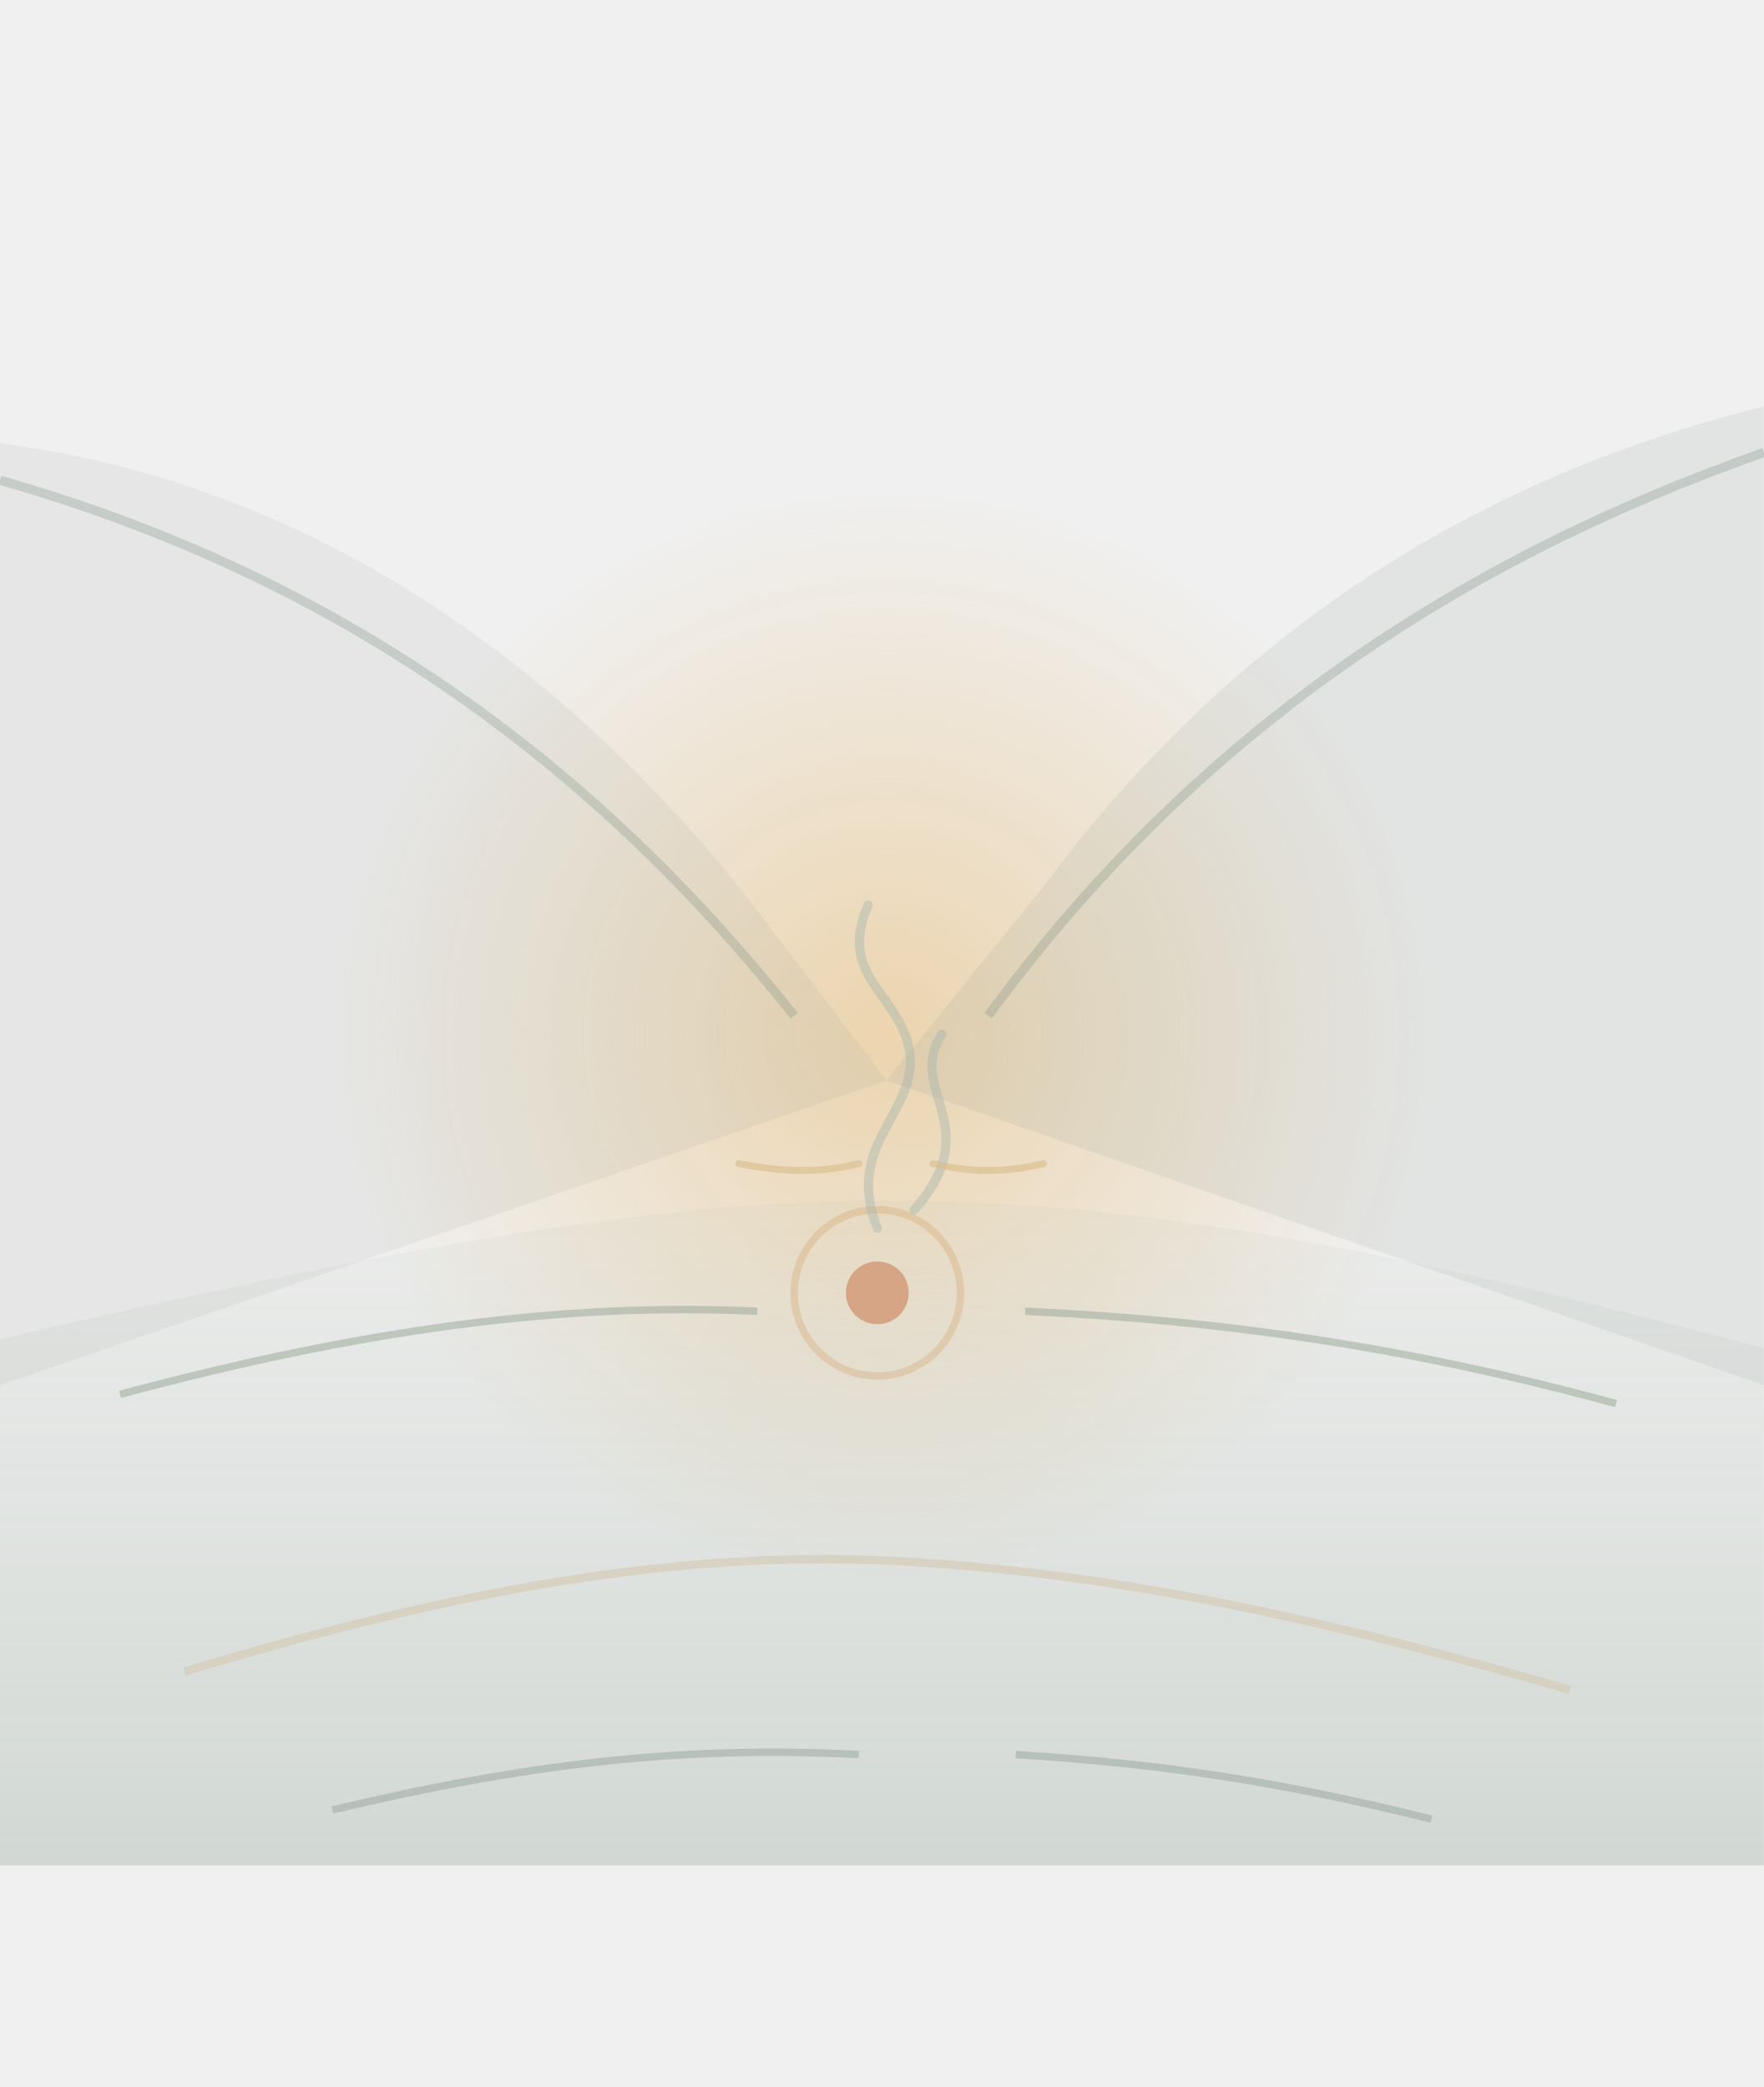
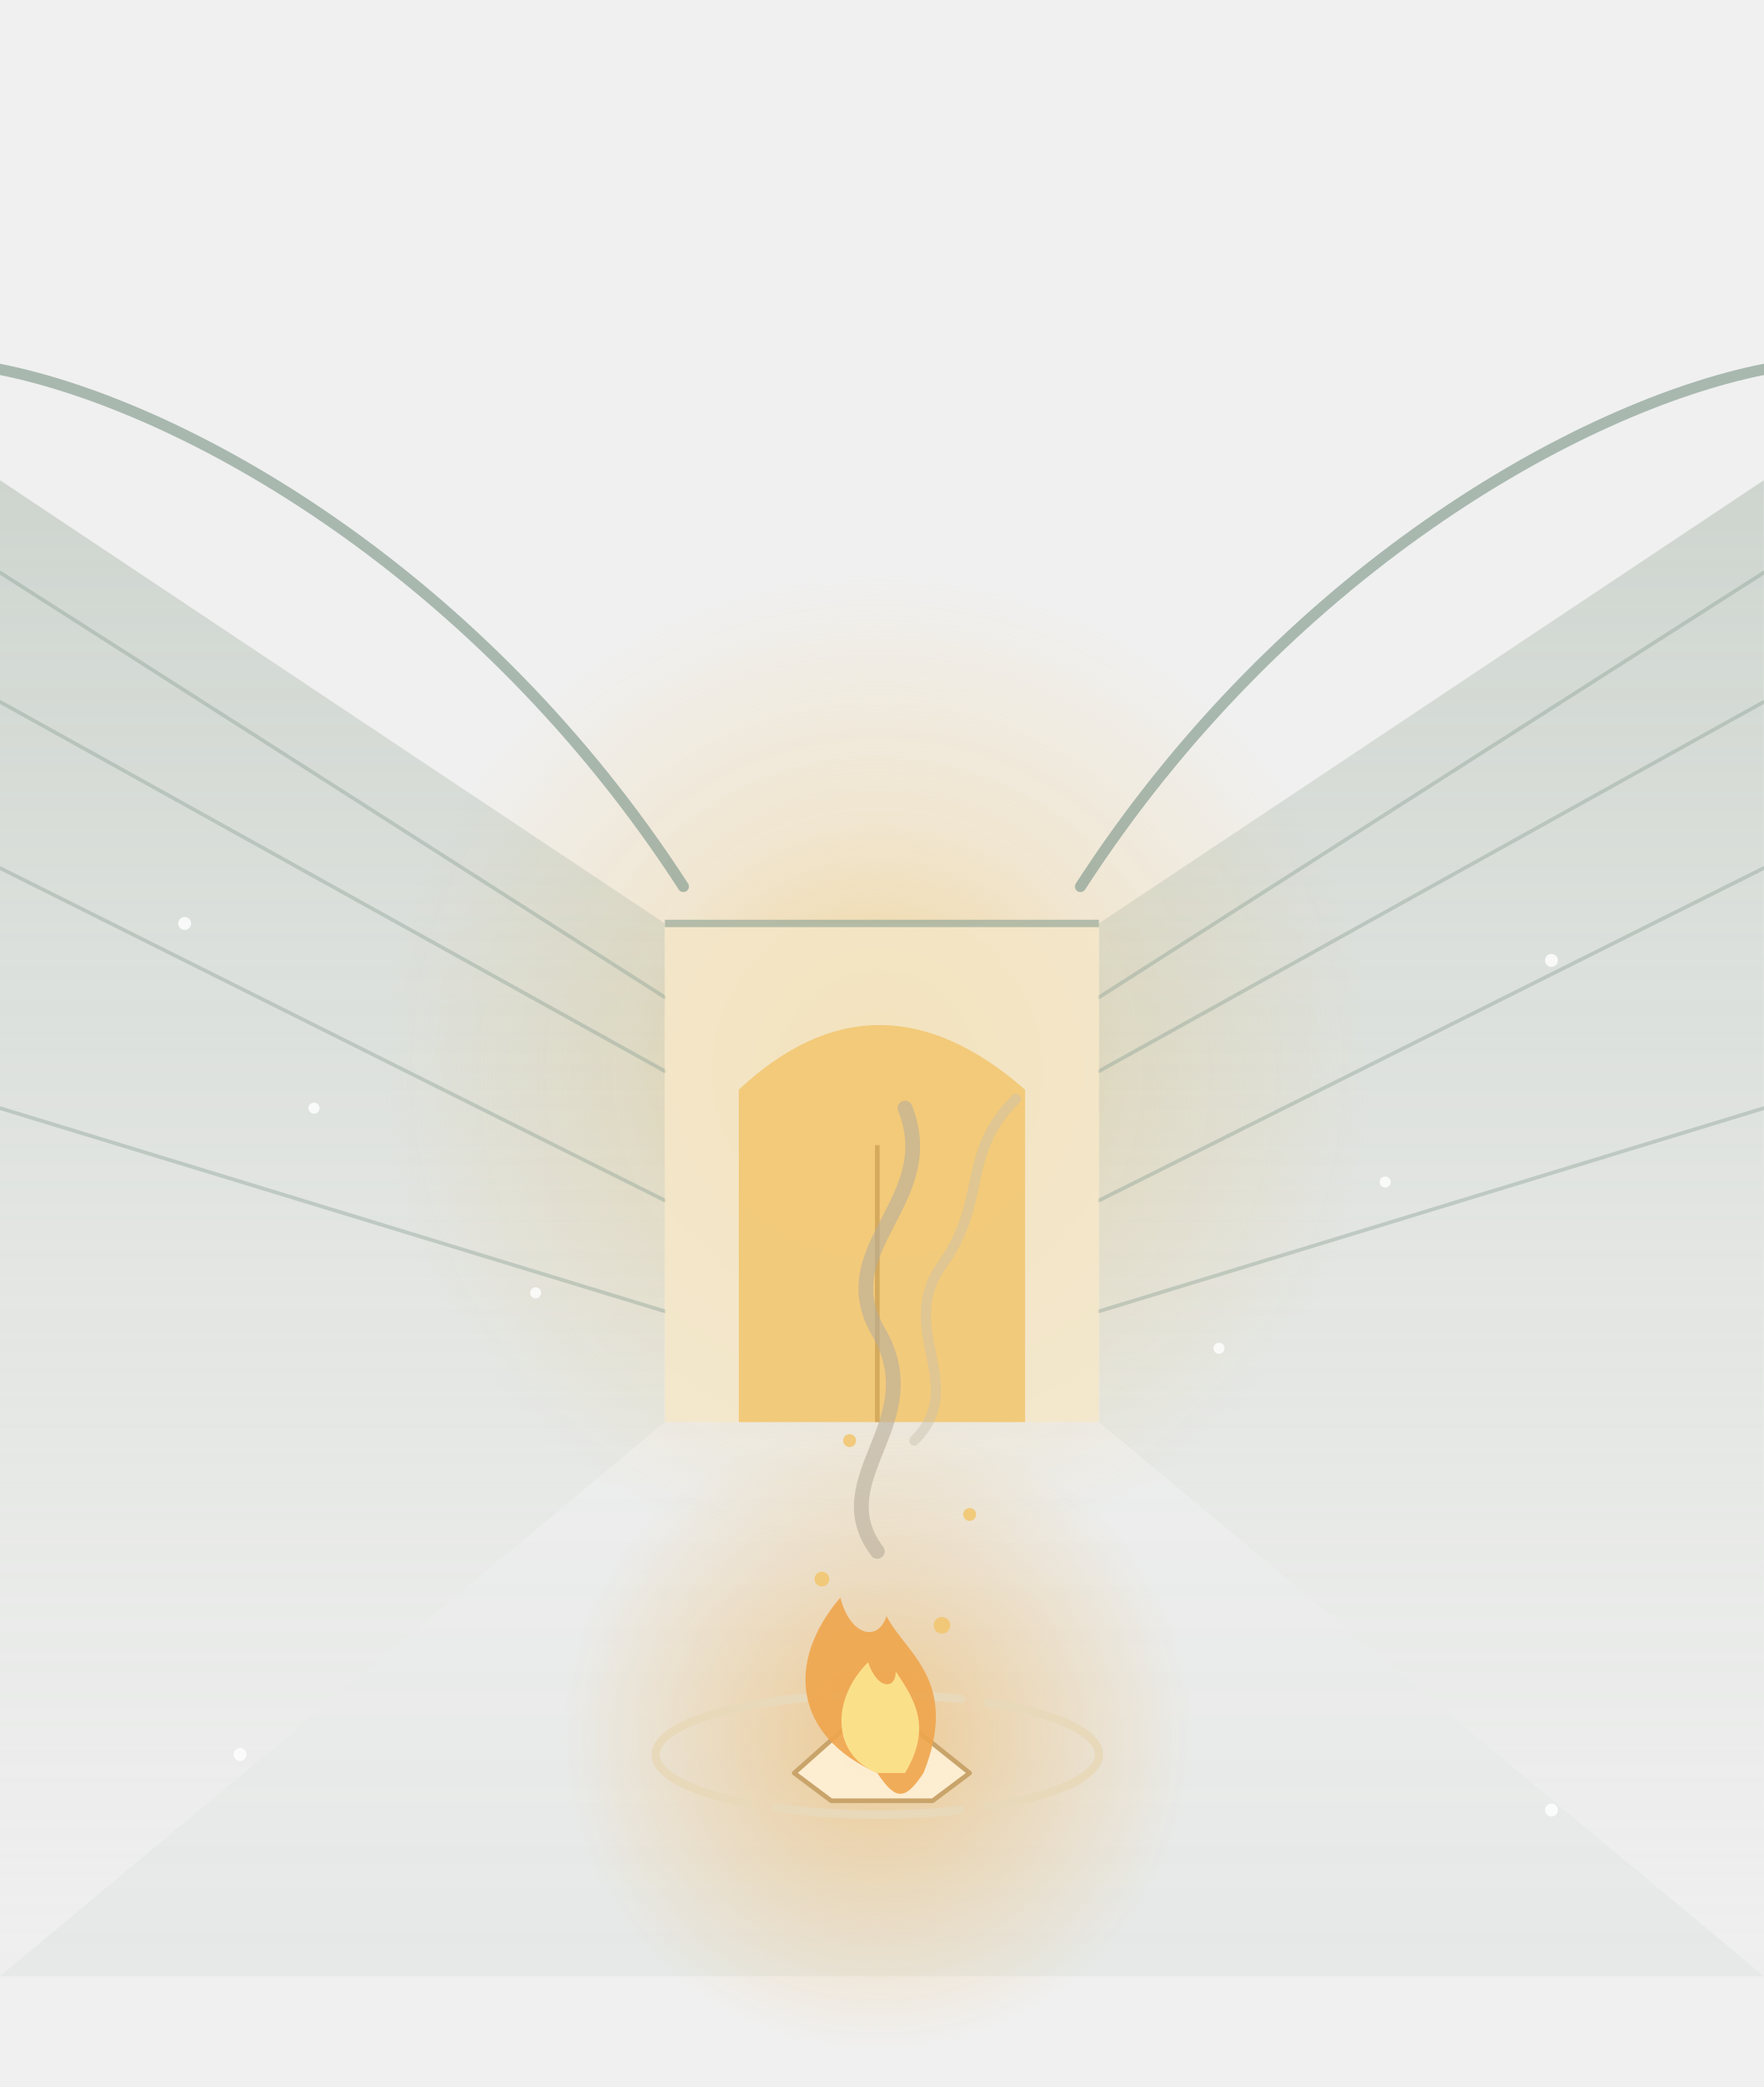
<svg xmlns="http://www.w3.org/2000/svg" viewBox="0 0 191 226" role="img" aria-labelledby="title desc">
  <defs>
-     <radialGradient id="cf-light">
-       <stop stop-color="#e8bb72" stop-opacity=".52" />
-       <stop offset="1" stop-color="#e8bb72" stop-opacity="0" />
+     <radialGradient id="cc-end">
+       <stop stop-color="#f2c66d" stop-opacity="0.7" />
+       <stop offset=".5" stop-color="#f2c66d" stop-opacity="0.25" />
+       <stop offset="1" stop-color="#f2c66d" stop-opacity="0" />
    </radialGradient>
-     <linearGradient id="cf-ground" x1="0" y1="0" x2="0" y2="1">
-       <stop stop-color="#aab8ab" stop-opacity=".08" />
-       <stop offset="1" stop-color="#81998a" stop-opacity=".28" />
+     <radialGradient id="cc-fire">
+       <stop stop-color="#f0b45a" stop-opacity="0.6" />
+       <stop offset="1" stop-color="#f0b45a" stop-opacity="0" />
+     </radialGradient>
+     <linearGradient id="cc-floor" x1="0" y1="0" x2="0" y2="1">
+       <stop stop-color="#a8b9ad" stop-opacity="0.05" />
+       <stop offset="1" stop-color="#8da99b" stop-opacity="0.1" />
+     </linearGradient>
+     <linearGradient id="cc-wall" x1="0" y1="0" x2="0" y2="1">
+       <stop stop-color="#8da18f" stop-opacity="0.34" />
+       <stop offset="1" stop-color="#b9c6b8" stop-opacity="0.03" />
    </linearGradient>
  </defs>
-   <circle cx="96" cy="112" r="59" fill="url(#cf-light)" />
-   <path d="M0 48c31 4 58 21 80 48l16 21-96 33Z" fill="#8e9c8f" fill-opacity=".12" />
-   <path d="M191 44c-32 8-58 25-78 52l-17 21 95 33Z" fill="#8e9c8f" fill-opacity=".14" />
-   <path d="M0 52c35 10 63 29 86 58m105-61c-34 12-62 31-84 61" fill="none" stroke="#7d9184" stroke-opacity=".3" stroke-width="1" />
-   <path d="M0 145c39-9 69-15 96-15 31 0 61 7 95 16v56H0Z" fill="url(#cf-ground)" />
-   <path d="M13 151c26-7 48-10 69-9m29 0c22 1 42 4 64 10" fill="none" stroke="#9baa9c" stroke-opacity=".54" stroke-width=".8" />
-   <path d="M20 181c30-9 53-13 76-12 21 1 43 5 74 14" fill="none" stroke="#d3c7ac" stroke-opacity=".56" stroke-width=".9" />
-   <path d="M36 196c21-5 38-7 57-6m17 0c16 1 29 3 45 7" fill="none" stroke="#91a398" stroke-opacity=".48" stroke-width=".8" />
-   <circle cx="95" cy="140" r="3.4" fill="#c98158" fill-opacity=".6" />
-   <circle cx="95" cy="140" r="9" fill="none" stroke="#d3a66d" stroke-opacity=".34" stroke-width=".8" />
-   <path d="M95 133c-4-10 6-13 3-21-2-5-7-7-4-14m5 33c8-9-1-13 3-19" fill="none" stroke="#aab8ad" stroke-opacity=".48" stroke-width="1" stroke-linecap="round" />
-   <path d="M80 126c5 1 9 1 13 0m8 0c4 1 8 1 12 0" fill="none" stroke="#d8bd8b" stroke-opacity=".62" stroke-width=".75" stroke-linecap="round" />
+   <circle cx="95" cy="116" r="54" fill="url(#cc-end)" />
+   <path d="M0 52L72 100V154L0 214Z" fill="url(#cc-wall)" />
+   <path d="M191 52L119 100V154L191 214Z" fill="url(#cc-wall)" />
+   <path d="M72 154L0 214H191L119 154Z" fill="url(#cc-floor)" />
+   <g fill="none" stroke="#8aa093" stroke-linecap="round" stroke-linejoin="round" stroke-opacity=".7">
+     <path d="M0 40C20 44 52 62 74 96M191 40C171 44 139 62 117 96" stroke-width="1.2" />
+     <path d="M0 62L72 108M0 76L72 116M0 94L72 130M0 120L72 142M191 62L119 108M191 76L119 116M191 94L119 130M191 120L119 142" stroke-width=".4" stroke-opacity=".4" />
+   </g>
+   <path d="M72 100h47v54H72Z" fill="#f4e6c6" fill-opacity=".8" />
+   <path d="M80 154v-36q15-14 31 0v36Z" fill="#f2c66d" fill-opacity=".85" />
+   <path d="M95 154v-30" stroke="#b98a3e" stroke-opacity=".5" stroke-width=".5" />
+   <path d="M72 100h47" stroke="#8aa093" stroke-opacity=".6" stroke-width=".8" />
+   <circle cx="95" cy="188" r="34" fill="url(#cc-fire)" />
+   <ellipse cx="95" cy="190" rx="24" ry="6.5" fill="none" stroke="#e8d9bb" stroke-width=".9" stroke-dasharray="14 3 20 3 30 3" stroke-linecap="round" />
+   <path d="M86 192l9-8 10 8-4 3H90Z" fill="#fff1d6" fill-opacity=".9" stroke="#c9a46a" stroke-width=".5" stroke-linejoin="round" />
+   <path d="M95 192c-9-4-10-12-4-19 1 4 4 5 5 2 2 4 8 7 4 17-2 3-3 3-5 0Z" fill="#f0a64d" fill-opacity=".9" />
+   <path d="M95 192c-5-2-5-8-1-12 1 3 3 3 3 1 2 3 4 6 1 11Z" fill="#fbe08a" />
+   <path d="M95 168c-6-8 6-14 0-24-5-9 7-14 3-24" fill="none" stroke="#b7ad9c" stroke-opacity=".6" stroke-width="1.6" stroke-linecap="round" />
+   <path d="M99 156c6-6-2-12 3-19s2-12 8-18" fill="none" stroke="#c9c1b0" stroke-opacity=".45" stroke-width="1.1" stroke-linecap="round" />
+   <g fill="#f2c66d" fill-opacity=".85">
+     <circle cx="102" cy="176" r=".9" />
+     <circle cx="89" cy="171" r=".8" />
+     <circle cx="105" cy="164" r=".7" />
+     <circle cx="92" cy="156" r=".7" />
+   </g>
+   <g fill="#ffffff" fill-opacity=".8">
+     <circle cx="20" cy="100" r=".7" />
+     <circle cx="34" cy="120" r=".6" />
+     <circle cx="58" cy="140" r=".6" />
+     <circle cx="168" cy="104" r=".7" />
+     <circle cx="150" cy="128" r=".6" />
+     <circle cx="132" cy="146" r=".6" />
+     <circle cx="26" cy="190" r=".7" />
+     <circle cx="168" cy="196" r=".7" />
+   </g>
</svg>
